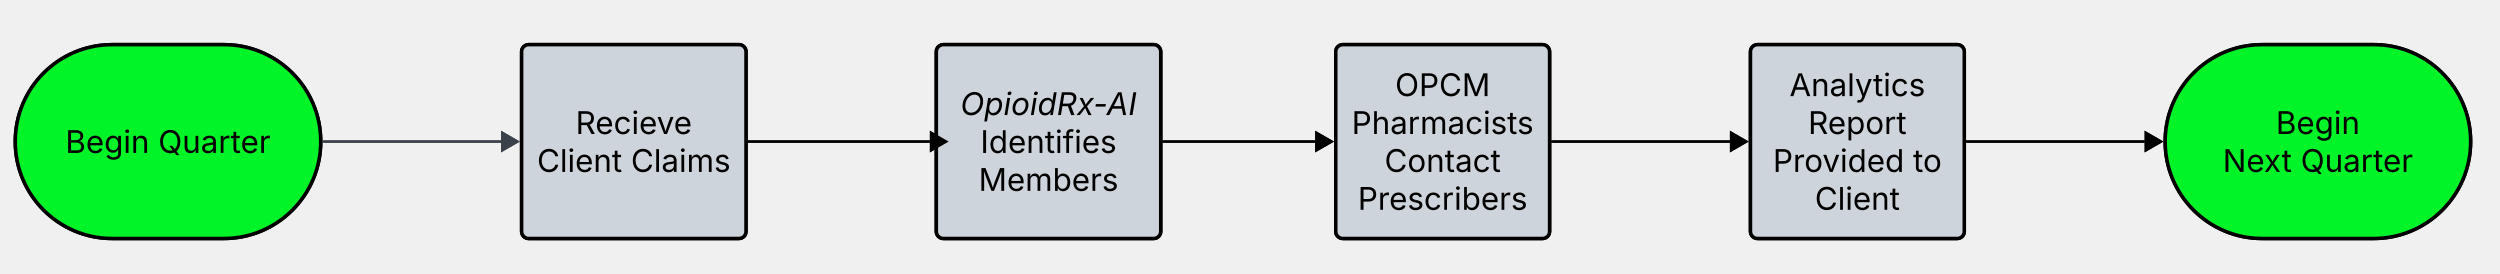
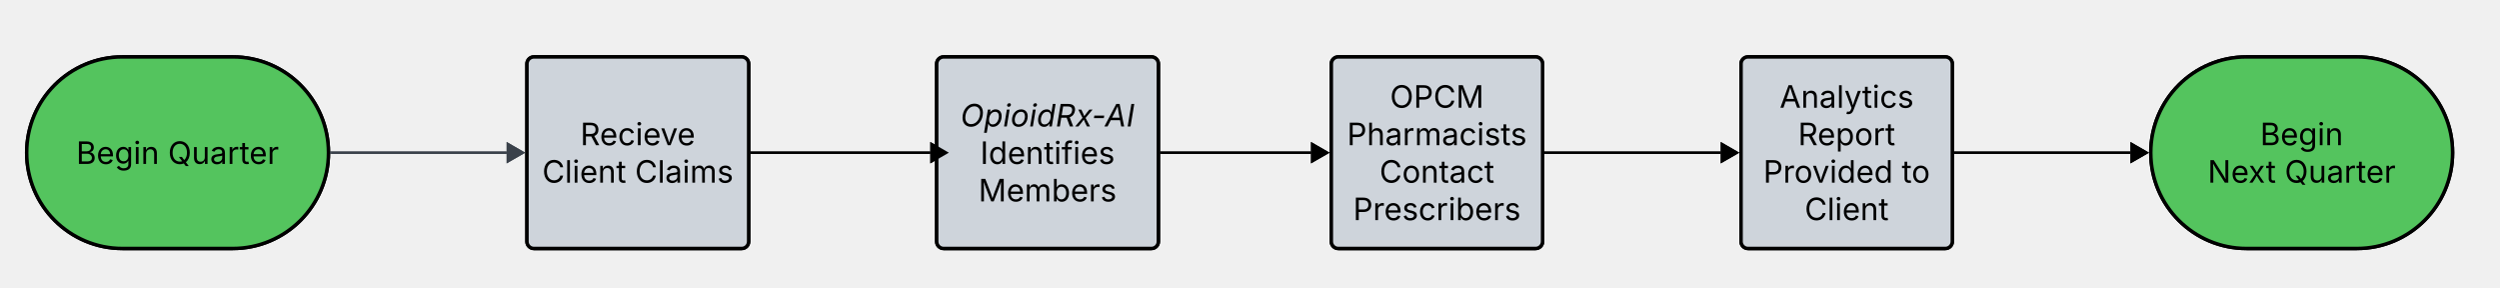
- <svg xmlns="http://www.w3.org/2000/svg" xmlns:ns1="lucid" xmlns:xlink="http://www.w3.org/1999/xlink" width="2128" height="233">
-   <g transform="translate(-1447 -1202)" ns1:page-tab-id="0_0">
+ <svg xmlns="http://www.w3.org/2000/svg" xmlns:ns1="lucid" xmlns:xlink="http://www.w3.org/1999/xlink" width="2153" height="248">
+   <g transform="translate(-1437 -1191)" ns1:page-tab-id="0_0">
    <path d="M1380 1168a8 8 0 0 1 8-8h2234a8 8 0 0 1 8 8v309a8 8 0 0 1-8 8H1388a8 8 0 0 1-8-8z" stroke="#000" stroke-width="2" fill-opacity="0" />
    <path d="M1380 1104.84a8 8 0 0 1 8-8h274.82a8 8 0 0 1 8 8V1140a8 8 0 0 1-8 8H1388a8 8 0 0 1-8-8z" />
    <use xlink:href="#a" transform="matrix(1,0,0,1,1392,1108.843) translate(0 22.16461)" />
    <use xlink:href="#b" transform="matrix(1,0,0,1,1392,1108.843) translate(96.72591 22.16461)" />
    <use xlink:href="#c" transform="matrix(1,0,0,1,1392,1108.843) translate(166.9963 22.16461)" />
    <path d="M2328.2 1266.1a8 8 0 0 1 9.6 0l70.4 52.8a4.5 4.5 0 0 1 0 7.2l-70.4 52.8a8 8 0 0 1-9.6 0l-70.4-52.8a4.5 4.5 0 0 1 0-7.2z" stroke="#1071e5" stroke-width="3" fill="#fff" />
    <use xlink:href="#d" transform="matrix(1,0,0,1,2258,1267.5) translate(32.85433 62.5179)" />
    <path d="M2244 1246a6 6 0 0 1 6-6h179a6 6 0 0 1 6 6v153a6 6 0 0 1-6 6h-179a6 6 0 0 1-6-6z" stroke="#000" stroke-width="3" fill="#ced4db" />
    <use xlink:href="#e" transform="matrix(1,0,0,1,2256,1252) translate(8.454427 47.9349)" />
    <use xlink:href="#f" transform="matrix(1,0,0,1,2256,1252) translate(25.53776 80.20052)" />
    <use xlink:href="#g" transform="matrix(1,0,0,1,2256,1252) translate(24.00781 112.4661)" />
    <path d="M2584 1246a6 6 0 0 1 6-6h170a6 6 0 0 1 6 6v153a6 6 0 0 1-6 6h-170a6 6 0 0 1-6-6z" stroke="#000" stroke-width="3" fill="#ced4db" />
    <use xlink:href="#h" transform="matrix(1,0,0,1,2589,1245) translate(45.50521 38.80208)" />
    <use xlink:href="#i" transform="matrix(1,0,0,1,2589,1245) translate(8.565104 71.06771)" />
    <use xlink:href="#j" transform="matrix(1,0,0,1,2589,1245) translate(36.49479 103.3333)" />
    <use xlink:href="#k" transform="matrix(1,0,0,1,2589,1245) translate(13.80599 135.599)" />
    <path d="M1891 1246a6 6 0 0 1 6-6h179a6 6 0 0 1 6 6v153a6 6 0 0 1-6 6h-179a6 6 0 0 1-6-6z" stroke="#000" stroke-width="3" fill="#ced4db" />
    <use xlink:href="#l" transform="matrix(1,0,0,1,1903,1252) translate(33.97526 64.06771)" />
    <use xlink:href="#m" transform="matrix(1,0,0,1,1903,1252) translate(1.136719 96.33333)" />
    <use xlink:href="#n" transform="matrix(1,0,0,1,1903,1252) translate(81.05859 96.33333)" />
-     <path d="M1637.5 1240c45.56 0 82.5 36.94 82.5 82.5s-36.94 82.5-82.5 82.5h-95c-45.56 0-82.5-36.94-82.5-82.5s36.94-82.5 82.5-82.5z" stroke="#000" stroke-width="3" fill="#01f427" />
+     <path d="M1637.5 1240c45.56 0 82.5 36.94 82.5 82.5s-36.94 82.5-82.5 82.5h-95c-45.56 0-82.5-36.94-82.5-82.5s36.94-82.5 82.5-82.5z" stroke="#000" stroke-width="3" fill="#54c45e" />
    <use xlink:href="#o" transform="matrix(1,0,0,1,1465,1245) translate(37.64974 87.20052)" />
    <use xlink:href="#p" transform="matrix(1,0,0,1,1465,1245) translate(116.7122 87.20052)" />
    <path d="M1722.5 1322.5h151" stroke="#3a414a" stroke-width="2" fill="none" />
    <path d="M1722.53 1323.47h-1.06l.03-.97-.03-.97h1.06z" stroke="#3a414a" stroke-width=".05" fill="#3a414a" />
    <path d="M1887.5 1322.5l-13 7.5v-15z" stroke="#3a414a" stroke-width="2" fill="#3a414a" />
    <path d="M2084.5 1322.5h154" stroke="#000" stroke-width="2" fill="none" />
    <path d="M2084.53 1323.47h-1.03v-1.94h1.03z" stroke="#000" stroke-width=".05" />
    <path d="M2252.5 1322.5l-13 7.5v-15z" stroke="#000" stroke-width="2" />
    <path d="M2768.5 1322.5h151" stroke="#000" stroke-width="2" fill="none" />
    <path d="M2768.53 1323.47h-1.03v-1.94h1.03z" stroke="#000" stroke-width=".05" />
    <path d="M2933.5 1322.5l-13 7.5v-15z" stroke="#000" stroke-width="2" />
    <path d="M3121.5 1322.5h151" stroke="#000" stroke-width="2" fill="none" />
    <path d="M3121.53 1323.47h-1.03v-1.94h1.03z" stroke="#000" stroke-width=".05" />
    <path d="M3286.5 1322.5l-13 7.5v-15z" stroke="#000" stroke-width="2" />
    <path d="M2437.5 1322.5h129" stroke="#000" stroke-width="2" fill="none" />
    <path d="M2437.53 1323.47h-1.03v-1.94h1.03z" stroke="#000" stroke-width=".05" />
    <path d="M2580.5 1322.5l-13 7.5v-15z" stroke="#000" stroke-width="2" />
    <path d="M2937 1246a6 6 0 0 1 6-6h170a6 6 0 0 1 6 6v153a6 6 0 0 1-6 6h-170a6 6 0 0 1-6-6z" stroke="#000" stroke-width="3" fill="#ced4db" />
    <use xlink:href="#q" transform="matrix(1,0,0,1,2942,1245) translate(28.20703 38.80208)" />
    <use xlink:href="#r" transform="matrix(1,0,0,1,2942,1245) translate(44.09245 71.06771)" />
    <use xlink:href="#s" transform="matrix(1,0,0,1,2942,1245) translate(14.15104 103.3333)" />
    <use xlink:href="#t" transform="matrix(1,0,0,1,2942,1245) translate(133.3958 103.3333)" />
    <use xlink:href="#u" transform="matrix(1,0,0,1,2942,1245) translate(49.78906 135.599)" />
-     <path d="M3467.5 1240c45.56 0 82.5 36.94 82.5 82.5s-36.94 82.5-82.5 82.5h-95c-45.56 0-82.5-36.94-82.5-82.5s36.94-82.5 82.5-82.5z" stroke="#000" stroke-width="3" fill="#01f427" />
+     <path d="M3467.5 1240c45.56 0 82.5 36.94 82.5 82.5s-36.94 82.5-82.5 82.5h-95c-45.56 0-82.5-36.94-82.5-82.5s36.94-82.5 82.5-82.5z" stroke="#000" stroke-width="3" fill="#54c45e" />
    <use xlink:href="#v" transform="matrix(1,0,0,1,3295,1245) translate(89.21875 71.06771)" />
    <use xlink:href="#w" transform="matrix(1,0,0,1,3295,1245) translate(44.01042 103.3333)" />
    <use xlink:href="#p" transform="matrix(1,0,0,1,3295,1245) translate(110.3516 103.3333)" />
    <path d="M1380 1168a8 8 0 0 1 8-8h2234a8 8 0 0 1 8 8v309a8 8 0 0 1-8 8H1388a8 8 0 0 1-8-8z" stroke="#000" stroke-width="2" fill-opacity="0" />
    <path d="M1380 1104.84a8 8 0 0 1 8-8h274.82a8 8 0 0 1 8 8V1140a8 8 0 0 1-8 8H1388a8 8 0 0 1-8-8z" />
    <use xlink:href="#a" transform="matrix(1,0,0,1,1392,1108.843) translate(0 22.16461)" />
    <use xlink:href="#b" transform="matrix(1,0,0,1,1392,1108.843) translate(96.72591 22.16461)" />
    <use xlink:href="#c" transform="matrix(1,0,0,1,1392,1108.843) translate(166.9963 22.16461)" />
    <path d="M2328.2 1266.1a8 8 0 0 1 9.6 0l70.4 52.8a4.5 4.5 0 0 1 0 7.2l-70.4 52.8a8 8 0 0 1-9.6 0l-70.4-52.8a4.5 4.5 0 0 1 0-7.2z" stroke="#1071e5" stroke-width="3" fill="#fff" />
    <use xlink:href="#d" transform="matrix(1,0,0,1,2258,1267.5) translate(32.85433 62.5179)" />
    <path d="M2244 1246a6 6 0 0 1 6-6h179a6 6 0 0 1 6 6v153a6 6 0 0 1-6 6h-179a6 6 0 0 1-6-6z" stroke="#000" stroke-width="3" fill="#ced4db" />
    <use xlink:href="#e" transform="matrix(1,0,0,1,2256,1252) translate(8.454427 47.9349)" />
    <use xlink:href="#f" transform="matrix(1,0,0,1,2256,1252) translate(25.53776 80.20052)" />
    <use xlink:href="#g" transform="matrix(1,0,0,1,2256,1252) translate(24.00781 112.4661)" />
    <path d="M2584 1246a6 6 0 0 1 6-6h170a6 6 0 0 1 6 6v153a6 6 0 0 1-6 6h-170a6 6 0 0 1-6-6z" stroke="#000" stroke-width="3" fill="#ced4db" />
    <use xlink:href="#h" transform="matrix(1,0,0,1,2589,1245) translate(45.50521 38.80208)" />
    <use xlink:href="#i" transform="matrix(1,0,0,1,2589,1245) translate(8.565104 71.06771)" />
    <use xlink:href="#j" transform="matrix(1,0,0,1,2589,1245) translate(36.49479 103.3333)" />
    <use xlink:href="#k" transform="matrix(1,0,0,1,2589,1245) translate(13.80599 135.599)" />
    <path d="M1891 1246a6 6 0 0 1 6-6h179a6 6 0 0 1 6 6v153a6 6 0 0 1-6 6h-179a6 6 0 0 1-6-6z" stroke="#000" stroke-width="3" fill="#ced4db" />
    <g>
      <use xlink:href="#l" transform="matrix(1,0,0,1,1903,1252) translate(33.97526 64.06771)" />
      <use xlink:href="#m" transform="matrix(1,0,0,1,1903,1252) translate(1.136719 96.33333)" />
      <use xlink:href="#n" transform="matrix(1,0,0,1,1903,1252) translate(81.05859 96.33333)" />
    </g>
-     <path d="M1637.5 1240c45.56 0 82.5 36.94 82.5 82.5s-36.94 82.5-82.5 82.5h-95c-45.56 0-82.5-36.94-82.5-82.5s36.94-82.5 82.5-82.5z" stroke="#000" stroke-width="3" fill="#01f427" />
+     <path d="M1637.5 1240c45.56 0 82.5 36.94 82.5 82.5s-36.94 82.5-82.5 82.5h-95c-45.56 0-82.5-36.94-82.5-82.5s36.94-82.5 82.5-82.5z" stroke="#000" stroke-width="3" fill="#54c45e" />
    <g>
      <use xlink:href="#o" transform="matrix(1,0,0,1,1465,1245) translate(37.64974 87.20052)" />
      <use xlink:href="#p" transform="matrix(1,0,0,1,1465,1245) translate(116.7122 87.20052)" />
    </g>
    <path d="M1722.5 1322.5h151" stroke="#3a414a" stroke-width="2" fill="none" />
    <path d="M1722.53 1323.47h-1.06l.03-.97-.03-.97h1.06z" stroke="#3a414a" stroke-width=".05" fill="#3a414a" />
    <path d="M1887.5 1322.5l-13 7.5v-15z" stroke="#3a414a" stroke-width="2" fill="#3a414a" />
    <path d="M2084.5 1322.5h154" stroke="#000" stroke-width="2" fill="none" />
    <path d="M2084.53 1323.47h-1.03v-1.94h1.03z" stroke="#000" stroke-width=".05" />
    <path d="M2252.5 1322.5l-13 7.5v-15z" stroke="#000" stroke-width="2" />
    <path d="M2768.5 1322.5h151" stroke="#000" stroke-width="2" fill="none" />
    <path d="M2768.53 1323.47h-1.03v-1.94h1.03z" stroke="#000" stroke-width=".05" />
    <path d="M2933.5 1322.5l-13 7.5v-15z" stroke="#000" stroke-width="2" />
    <path d="M3121.5 1322.5h151" stroke="#000" stroke-width="2" fill="none" />
    <path d="M3121.53 1323.47h-1.03v-1.94h1.03z" stroke="#000" stroke-width=".05" />
    <path d="M3286.5 1322.5l-13 7.5v-15z" stroke="#000" stroke-width="2" />
    <path d="M2437.5 1322.5h129" stroke="#000" stroke-width="2" fill="none" />
    <path d="M2437.53 1323.47h-1.03v-1.94h1.03z" stroke="#000" stroke-width=".05" />
    <path d="M2580.5 1322.5l-13 7.5v-15z" stroke="#000" stroke-width="2" />
    <path d="M2937 1246a6 6 0 0 1 6-6h170a6 6 0 0 1 6 6v153a6 6 0 0 1-6 6h-170a6 6 0 0 1-6-6z" stroke="#000" stroke-width="3" fill="#ced4db" />
    <g>
      <use xlink:href="#q" transform="matrix(1,0,0,1,2942,1245) translate(28.20703 38.80208)" />
      <use xlink:href="#r" transform="matrix(1,0,0,1,2942,1245) translate(44.09245 71.06771)" />
      <use xlink:href="#s" transform="matrix(1,0,0,1,2942,1245) translate(14.15104 103.3333)" />
      <use xlink:href="#t" transform="matrix(1,0,0,1,2942,1245) translate(133.3958 103.3333)" />
      <use xlink:href="#u" transform="matrix(1,0,0,1,2942,1245) translate(49.78906 135.599)" />
    </g>
-     <path d="M3467.5 1240c45.56 0 82.5 36.94 82.5 82.5s-36.94 82.5-82.5 82.5h-95c-45.56 0-82.5-36.94-82.5-82.5s36.94-82.5 82.5-82.5z" stroke="#000" stroke-width="3" fill="#01f427" />
+     <path d="M3467.5 1240c45.56 0 82.5 36.94 82.5 82.5s-36.94 82.5-82.5 82.5h-95c-45.56 0-82.5-36.94-82.5-82.5s36.94-82.5 82.5-82.5z" stroke="#000" stroke-width="3" fill="#54c45e" />
    <g>
      <use xlink:href="#v" transform="matrix(1,0,0,1,3295,1245) translate(89.21875 71.06771)" />
      <use xlink:href="#w" transform="matrix(1,0,0,1,3295,1245) translate(44.01042 103.3333)" />
      <use xlink:href="#p" transform="matrix(1,0,0,1,3295,1245) translate(110.3516 103.3333)" />
    </g>
    <defs>
      <path fill="#fff" d="M52 0l541-1490h220L1361 0h-200l-149-416H398L254 0H52zm404-582h497c-103-290-145-390-251-756-108 377-145 460-246 756" id="x" />
      <path fill="#fff" d="M538 24C308 24 148-78 108-271l171-41c32 123 123 178 257 178 156 0 256-77 256-169 0-77-54-128-164-154l-186-44c-203-48-300-148-300-305 0-192 176-326 414-326 230 0 351 112 402 269l-163 42c-31-80-94-158-238-158-133 0-233 69-233 162 0 83 57 129 188 160l169 40c203 48 298 149 298 302 0 196-179 339-441 339" id="y" />
      <path fill="#fff" d="M158 0v-1118h180V0H158zm91-1301c-68 0-125-53-125-119s57-119 125-119c69 0 126 53 126 119s-57 119-126 119" id="z" />
      <path fill="#fff" d="M598-1118v154H368v674c0 100 37 144 132 144 23 0 62-6 92-12L629-6c-37 13-88 20-134 20-193 0-307-107-307-290v-688H20v-154h168v-266h180v266h230" id="A" />
      <path fill="#fff" d="M628 24c-324 0-524-230-524-574 0-343 198-582 503-582 237 0 487 146 487 559v75H286c9 234 145 362 343 362 132 0 231-58 273-172l174 48C1024-91 857 24 628 24zM287-650h624c-17-190-120-322-304-322-192 0-309 151-320 322" id="B" />
      <path fill="#fff" d="M577 24c-279 0-473-224-473-580 0-354 195-576 474-576 218 0 287 134 324 193h14v-551h180V0H922v-173h-20C865-111 790 24 577 24zm27-161c203 0 314-172 314-421 0-247-108-413-314-413-212 0-317 181-317 413 0 235 108 421 317 421" id="C" />
      <g id="a">
        <use transform="matrix(0.0109592,0,0,0.0109592,0,0)" xlink:href="#x" />
        <use transform="matrix(0.0109592,0,0,0.0109592,15.48535,0)" xlink:href="#y" />
        <use transform="matrix(0.0109592,0,0,0.0109592,27.33225,0)" xlink:href="#y" />
        <use transform="matrix(0.0109592,0,0,0.0109592,39.17914,0)" xlink:href="#z" />
        <use transform="matrix(0.0109592,0,0,0.0109592,44.61491,0)" xlink:href="#y" />
        <use transform="matrix(0.0109592,0,0,0.0109592,56.46181,0)" xlink:href="#A" />
        <use transform="matrix(0.0109592,0,0,0.0109592,63.58529,0)" xlink:href="#B" />
        <use transform="matrix(0.0109592,0,0,0.0109592,76.67057,0)" xlink:href="#C" />
      </g>
      <path fill="#fff" d="M338-1490V0H158v-1490h180" id="D" />
      <path fill="#fff" d="M471 26C259 26 90-98 90-318c0-256 228-303 435-329 202-27 287-16 287-108 0-139-79-219-234-219-161 0-248 86-283 164l-173-57c86-203 278-265 451-265 150 0 419 46 419 395V0H815v-152h-12C765-73 660 26 471 26zm31-159c199 0 310-134 310-271v-155c-30 35-226 55-295 64-131 17-246 59-246 186 0 116 97 176 231 176" id="E" />
      <path fill="#fff" d="M140 405l46-156c120 36 205 19 263-150l32-93L54-1118h197c107 313 237 620 324 950 87-331 219-637 326-950h196L606 167c-68 178-176 259-334 259-64 0-113-12-132-21" id="F" />
      <path fill="#fff" d="M613 24c-304 0-509-231-509-576 0-350 205-580 509-580 305 0 511 230 511 580 0 345-206 576-511 576zm0-161c226 0 329-195 329-415 0-222-103-419-329-419-223 0-326 196-326 419 0 220 103 415 326 415" id="G" />
      <path fill="#fff" d="M537 14c-226 0-379-139-379-422v-710h180v695c0 172 97 275 253 275 160 0 281-109 281-300v-670h181V0H879v-209C806-46 684 14 537 14" id="H" />
      <g id="b">
        <use transform="matrix(0.0109592,0,0,0.0109592,0,0)" xlink:href="#D" />
        <use transform="matrix(0.0109592,0,0,0.0109592,5.435764,0)" xlink:href="#E" />
        <use transform="matrix(0.0109592,0,0,0.0109592,17.71007,0)" xlink:href="#F" />
        <use transform="matrix(0.0109592,0,0,0.0109592,29.88574,0)" xlink:href="#G" />
        <use transform="matrix(0.0109592,0,0,0.0109592,43.34364,0)" xlink:href="#H" />
        <use transform="matrix(0.0109592,0,0,0.0109592,56.61523,0)" xlink:href="#A" />
      </g>
      <path fill="#fff" d="M613 24c-304 0-509-231-509-576 0-350 205-580 509-580 216 0 392 114 453 309l-173 49c-33-115-133-197-280-197-223 0-326 196-326 419 0 220 103 415 326 415 150 0 252-85 285-206l172 49C1010-95 832 24 613 24" id="I" />
      <path fill="#fff" d="M338-670V0H158v-1118h173l1 207c72-158 192-221 342-221 226 0 378 139 378 422V0H872v-695c0-172-96-275-252-275-161 0-282 109-282 300" id="J" />
      <path fill="#fff" d="M158 0v-1118h174v172h12c41-113 157-188 290-188 26 0 70 2 91 3v181c-11-2-60-10-108-10-161 0-279 109-279 260V0H158" id="K" />
      <g id="c">
        <use transform="matrix(0.0109592,0,0,0.0109592,0,0)" xlink:href="#I" />
        <use transform="matrix(0.0109592,0,0,0.0109592,12.82227,0)" xlink:href="#G" />
        <use transform="matrix(0.0109592,0,0,0.0109592,26.28016,0)" xlink:href="#J" />
        <use transform="matrix(0.0109592,0,0,0.0109592,39.5408,0)" xlink:href="#A" />
        <use transform="matrix(0.0109592,0,0,0.0109592,46.99306,0)" xlink:href="#E" />
        <use transform="matrix(0.0109592,0,0,0.0109592,59.59614,0)" xlink:href="#z" />
        <use transform="matrix(0.0109592,0,0,0.0109592,65.0319,0)" xlink:href="#J" />
        <use transform="matrix(0.0109592,0,0,0.0109592,78.29253,0)" xlink:href="#B" />
        <use transform="matrix(0.0109592,0,0,0.0109592,91.37782,0)" xlink:href="#K" />
      </g>
      <path d="M645 0H180v-1490h484c435 0 692 280 692 742 0 466-257 748-711 748zM370-168h263c363 0 539-218 539-580 0-358-176-574-521-574H370v1154" id="L" />
      <path d="M628 24c-324 0-524-230-524-574 0-343 198-582 503-582 237 0 487 146 487 559v75H286c9 234 145 362 343 362 132 0 231-58 273-172l174 48C1024-91 857 24 628 24zM287-650h624c-17-190-120-322-304-322-192 0-309 151-320 322" id="M" />
      <path d="M613 24c-304 0-509-231-509-576 0-350 205-580 509-580 216 0 392 114 453 309l-173 49c-33-115-133-197-280-197-223 0-326 196-326 419 0 220 103 415 326 415 150 0 252-85 285-206l172 49C1010-95 832 24 613 24" id="N" />
      <path d="M158 0v-1118h180V0H158zm91-1301c-68 0-125-53-125-119s57-119 125-119c69 0 126 53 126 119s-57 119-126 119" id="O" />
      <path d="M538 24C308 24 148-78 108-271l171-41c32 123 123 178 257 178 156 0 256-77 256-169 0-77-54-128-164-154l-186-44c-203-48-300-148-300-305 0-192 176-326 414-326 230 0 351 112 402 269l-163 42c-31-80-94-158-238-158-133 0-233 69-233 162 0 83 57 129 188 160l169 40c203 48 298 149 298 302 0 196-179 339-441 339" id="P" />
      <path d="M613 24c-304 0-509-231-509-576 0-350 205-580 509-580 305 0 511 230 511 580 0 345-206 576-511 576zm0-161c226 0 329-195 329-415 0-222-103-419-329-419-223 0-326 196-326 419 0 220 103 415 326 415" id="Q" />
      <path d="M338-670V0H158v-1118h173l1 207c72-158 192-221 342-221 226 0 378 139 378 422V0H872v-695c0-172-96-275-252-275-161 0-282 109-282 300" id="R" />
      <g id="d">
        <use transform="matrix(0.01009115,0,0,0.01009115,0,0)" xlink:href="#L" />
        <use transform="matrix(0.01009115,0,0,0.01009115,14.91471,0)" xlink:href="#M" />
        <use transform="matrix(0.01009115,0,0,0.01009115,26.96354,0)" xlink:href="#N" />
        <use transform="matrix(0.01009115,0,0,0.01009115,38.77018,0)" xlink:href="#O" />
        <use transform="matrix(0.01009115,0,0,0.01009115,43.77539,0)" xlink:href="#P" />
        <use transform="matrix(0.01009115,0,0,0.01009115,54.68392,0)" xlink:href="#O" />
        <use transform="matrix(0.01009115,0,0,0.01009115,59.68913,0)" xlink:href="#Q" />
        <use transform="matrix(0.01009115,0,0,0.01009115,72.08105,0)" xlink:href="#R" />
      </g>
      <path d="M699 20c-338 0-560-226-560-600 0-472 307-930 791-930 337 0 558 226 558 599 0 474-306 931-789 931zm7-176c374 0 598-379 598-750 0-280-157-428-381-428-373 0-600 379-600 749 0 280 158 429 383 429" id="S" />
      <path d="M-4 418l255-1536h174l-30 179h9c47-68 143-193 355-193 246 0 401 170 401 447 0 348-211 709-568 709-219 0-274-140-300-202h-17l-99 596H-4zm572-555c267 0 411-296 411-543 0-170-78-291-250-291-269 0-405 284-405 542 0 177 81 292 244 292" id="T" />
      <path d="M66 0l185-1118h180L246 0H66zm307-1301c-71 0-117-55-106-119s74-119 145-119c65 0 117 50 106 118s-78 120-145 120" id="U" />
      <path d="M528 24C258 24 94-156 94-433c0-355 229-699 603-699 270 0 436 178 436 458 0 359-234 698-605 698zm4-161c275 0 420-287 420-533 0-170-77-301-260-301-271 0-418 288-418 536 0 168 77 298 258 298" id="V" />
      <path d="M492 24C248 24 94-147 94-425c0-352 212-707 569-707 222 0 274 136 303 198h12l92-556h181L1004 0H829l30-173h-19C792-103 700 24 492 24zm32-161c268 0 407-295 407-549 0-175-80-285-247-285-266 0-408 283-408 536 0 174 79 298 248 298" id="W" />
      <path d="M87 0l247-1490h510c351 0 476 196 432 460-33 197-146 351-346 417L1163 0H943L728-579c-116 2-237 0-355 1L277 0H87zm314-747h311c238 0 346-110 375-283 31-185-52-293-281-293H496" id="X" />
      <path d="M-28 0l489-573-281-545h202c65 135 144 295 195 434 91-140 226-300 336-434h214L662-564 960 0H756c-70-143-156-309-211-458C447-309 301-142 185 0H-28" id="Y" />
      <path d="M826-719l-28 166H144l28-166h654" id="Z" />
      <path d="M-41 0l788-1490h220L1268 0h-192l-80-416H383L169 0H-41zm509-582h497c-56-293-77-375-126-756-162 359-224 468-371 756" id="aa" />
      <path d="M524-1490L277 0H87l247-1490h190" id="ab" />
      <g id="e">
        <use transform="matrix(0.01302083,0,0,0.01302083,0,0)" xlink:href="#S" />
        <use transform="matrix(0.01302083,0,0,0.01302083,20.39062,0)" xlink:href="#T" />
        <use transform="matrix(0.01302083,0,0,0.01302083,36.73177,0)" xlink:href="#U" />
        <use transform="matrix(0.01302083,0,0,0.01302083,43.20312,0)" xlink:href="#V" />
        <use transform="matrix(0.01302083,0,0,0.01302083,59.20573,0)" xlink:href="#U" />
        <use transform="matrix(0.01302083,0,0,0.01302083,65.67708,0)" xlink:href="#W" />
        <use transform="matrix(0.01302083,0,0,0.01302083,82.01823,0)" xlink:href="#X" />
        <use transform="matrix(0.01302083,0,0,0.01302083,99.17969,0)" xlink:href="#Y" />
        <use transform="matrix(0.01302083,0,0,0.01302083,113.138,0)" xlink:href="#Z" />
        <use transform="matrix(0.01302083,0,0,0.01302083,124.5313,0)" xlink:href="#aa" />
        <use transform="matrix(0.01302083,0,0,0.01302083,142.9297,0)" xlink:href="#ab" />
      </g>
      <path d="M370-1490V0H180v-1490h190" id="ac" />
      <path d="M577 24c-279 0-473-224-473-580 0-354 195-576 474-576 218 0 287 134 324 193h14v-551h180V0H922v-173h-20C865-111 790 24 577 24zm27-161c203 0 314-172 314-421 0-247-108-413-314-413-212 0-317 181-317 413 0 235 108 421 317 421" id="ad" />
      <path d="M598-1118v154H368v674c0 100 37 144 132 144 23 0 62-6 92-12L629-6c-37 13-88 20-134 20-193 0-307-107-307-290v-688H20v-154h168v-266h180v266h230" id="ae" />
      <path d="M678-1118v154H420V0H240v-964H20v-154h220v-149c0-194 155-293 318-293 85 0 141 18 168 30l-50 154c-19-6-47-17-97-17-111 0-159 58-159 166v109h258" id="af" />
      <g id="f">
        <use transform="matrix(0.01302083,0,0,0.01302083,0,0)" xlink:href="#ac" />
        <use transform="matrix(0.01302083,0,0,0.01302083,7.161458,0)" xlink:href="#ad" />
        <use transform="matrix(0.01302083,0,0,0.01302083,23.48958,0)" xlink:href="#M" />
        <use transform="matrix(0.01302083,0,0,0.01302083,39.03646,0)" xlink:href="#R" />
        <use transform="matrix(0.01302083,0,0,0.01302083,54.79167,0)" xlink:href="#ae" />
        <use transform="matrix(0.01302083,0,0,0.01302083,63.51562,0)" xlink:href="#O" />
        <use transform="matrix(0.01302083,0,0,0.01302083,69.97396,0)" xlink:href="#af" />
        <use transform="matrix(0.01302083,0,0,0.01302083,79.84375,0)" xlink:href="#O" />
        <use transform="matrix(0.01302083,0,0,0.01302083,86.30208,0)" xlink:href="#M" />
        <use transform="matrix(0.01302083,0,0,0.01302083,101.849,0)" xlink:href="#P" />
      </g>
      <path d="M180 0v-1490h270l367 940c28 72 75 218 110 339 35-117 81-264 110-339l362-940h271V0h-187c2-448-5-837 7-1287-157 497-311 829-483 1287H842C666-458 514-784 354-1284c12 438 5 843 7 1284H180" id="ag" />
      <path d="M158 0v-1118h175l1 205c55-151 181-225 313-225 147 0 245 90 285 228 53-141 190-228 352-228 194 0 352 125 352 384V0h-181v-749c0-161-105-225-225-225-151 0-243 103-243 244V0H807v-767c0-124-93-207-219-207-131 0-250 92-250 270V0H158" id="ah" />
      <path d="M677 24c-213 0-288-135-325-197h-20V0H158v-1490h180v551h14c37-59 106-193 324-193 279 0 474 222 474 576 0 356-194 580-473 580zm-27-161c209 0 317-186 317-421 0-232-105-413-317-413-206 0-314 166-314 413 0 249 111 421 314 421" id="ai" />
      <path d="M158 0v-1118h174v172h12c41-113 157-188 290-188 26 0 70 2 91 3v181c-11-2-60-10-108-10-161 0-279 109-279 260V0H158" id="aj" />
      <g id="g">
        <use transform="matrix(0.01302083,0,0,0.01302083,0,0)" xlink:href="#ag" />
        <use transform="matrix(0.01302083,0,0,0.01302083,24.08854,0)" xlink:href="#M" />
        <use transform="matrix(0.01302083,0,0,0.01302083,39.63542,0)" xlink:href="#ah" />
        <use transform="matrix(0.01302083,0,0,0.01302083,62.99479,0)" xlink:href="#ai" />
        <use transform="matrix(0.01302083,0,0,0.01302083,79.32292,0)" xlink:href="#M" />
        <use transform="matrix(0.01302083,0,0,0.01302083,94.86979,0)" xlink:href="#aj" />
        <use transform="matrix(0.01302083,0,0,0.01302083,104.9089,0)" xlink:href="#P" />
      </g>
      <path d="M784 20c-382 0-662-292-662-764 0-473 280-766 662-766s660 293 660 766c0 472-278 764-660 764zm0-176c266 0 475-207 475-588 0-383-209-590-475-590-268 0-477 208-477 590 0 380 209 588 477 588" id="ak" />
      <path d="M180 0v-1490h510c348 0 508 209 508 474 0 266-160 477-507 477H370V0H180zm190-706h312c236 0 327-133 327-310 0-176-91-307-329-307H370v617" id="al" />
      <path d="M783 20c-382 0-661-292-661-764 0-473 279-766 661-766 302 0 548 182 601 489h-190c-42-204-217-313-411-313-268 0-476 208-476 590 0 381 209 588 476 588 195 0 369-110 411-313h190c-52 303-296 489-601 489" id="am" />
      <g id="h">
        <use transform="matrix(0.01302083,0,0,0.01302083,0,0)" xlink:href="#ak" />
        <use transform="matrix(0.01302083,0,0,0.01302083,20.39062,0)" xlink:href="#al" />
        <use transform="matrix(0.01302083,0,0,0.01302083,37.42188,0)" xlink:href="#am" />
        <use transform="matrix(0.01302083,0,0,0.01302083,56.90104,0)" xlink:href="#ag" />
      </g>
      <path d="M338-670V0H158v-1490h180v566c73-149 190-208 336-208 226 0 379 139 379 422V0H872v-695c0-172-96-275-252-275-161 0-282 109-282 300" id="an" />
      <path d="M471 26C259 26 90-98 90-318c0-256 228-303 435-329 202-27 287-16 287-108 0-139-79-219-234-219-161 0-248 86-283 164l-173-57c86-203 278-265 451-265 150 0 419 46 419 395V0H815v-152h-12C765-73 660 26 471 26zm31-159c199 0 310-134 310-271v-155c-30 35-226 55-295 64-131 17-246 59-246 186 0 116 97 176 231 176" id="ao" />
      <g id="i">
        <use transform="matrix(0.01302083,0,0,0.01302083,0,0)" xlink:href="#al" />
        <use transform="matrix(0.01302083,0,0,0.01302083,17.03125,0)" xlink:href="#an" />
        <use transform="matrix(0.01302083,0,0,0.01302083,32.79948,0)" xlink:href="#ao" />
        <use transform="matrix(0.01302083,0,0,0.01302083,47.77344,0)" xlink:href="#aj" />
        <use transform="matrix(0.01302083,0,0,0.01302083,58.22917,0)" xlink:href="#ah" />
        <use transform="matrix(0.01302083,0,0,0.01302083,81.58854,0)" xlink:href="#ao" />
        <use transform="matrix(0.01302083,0,0,0.01302083,96.5625,0)" xlink:href="#N" />
        <use transform="matrix(0.01302083,0,0,0.01302083,111.7969,0)" xlink:href="#O" />
        <use transform="matrix(0.01302083,0,0,0.01302083,118.2552,0)" xlink:href="#P" />
        <use transform="matrix(0.01302083,0,0,0.01302083,132.3307,0)" xlink:href="#ae" />
        <use transform="matrix(0.01302083,0,0,0.01302083,140.7943,0)" xlink:href="#P" />
      </g>
      <g id="j">
        <use transform="matrix(0.01302083,0,0,0.01302083,0,0)" xlink:href="#am" />
        <use transform="matrix(0.01302083,0,0,0.01302083,19.47917,0)" xlink:href="#Q" />
        <use transform="matrix(0.01302083,0,0,0.01302083,35.46875,0)" xlink:href="#R" />
        <use transform="matrix(0.01302083,0,0,0.01302083,51.22396,0)" xlink:href="#ae" />
        <use transform="matrix(0.01302083,0,0,0.01302083,60.07812,0)" xlink:href="#ao" />
        <use transform="matrix(0.01302083,0,0,0.01302083,75.05208,0)" xlink:href="#N" />
        <use transform="matrix(0.01302083,0,0,0.01302083,90.28646,0)" xlink:href="#ae" />
      </g>
      <g id="k">
        <use transform="matrix(0.01302083,0,0,0.01302083,0,0)" xlink:href="#al" />
        <use transform="matrix(0.01302083,0,0,0.01302083,17.03125,0)" xlink:href="#aj" />
        <use transform="matrix(0.01302083,0,0,0.01302083,26.6276,0)" xlink:href="#M" />
        <use transform="matrix(0.01302083,0,0,0.01302083,42.17448,0)" xlink:href="#P" />
        <use transform="matrix(0.01302083,0,0,0.01302083,56.25,0)" xlink:href="#N" />
        <use transform="matrix(0.01302083,0,0,0.01302083,71.48438,0)" xlink:href="#aj" />
        <use transform="matrix(0.01302083,0,0,0.01302083,81.9401,0)" xlink:href="#O" />
        <use transform="matrix(0.01302083,0,0,0.01302083,88.39844,0)" xlink:href="#ai" />
        <use transform="matrix(0.01302083,0,0,0.01302083,104.7266,0)" xlink:href="#M" />
        <use transform="matrix(0.01302083,0,0,0.01302083,120.2734,0)" xlink:href="#aj" />
        <use transform="matrix(0.01302083,0,0,0.01302083,130.3125,0)" xlink:href="#P" />
      </g>
      <path d="M180 0v-1490h510c348 0 508 194 508 460 0 198-88 351-276 417L1256 0h-220L726-579c-117 2-238 0-356 1V0H180zm190-747h312c235 0 327-108 327-283 0-177-92-293-329-293H370v576" id="ap" />
      <path d="M481 0L54-1118h197c107 314 236 620 325 951 87-331 217-637 324-951h197L670 0H481" id="aq" />
      <g id="l">
        <use transform="matrix(0.01302083,0,0,0.01302083,0,0)" xlink:href="#ap" />
        <use transform="matrix(0.01302083,0,0,0.01302083,16.77083,0)" xlink:href="#M" />
        <use transform="matrix(0.01302083,0,0,0.01302083,32.31771,0)" xlink:href="#N" />
        <use transform="matrix(0.01302083,0,0,0.01302083,47.55208,0)" xlink:href="#O" />
        <use transform="matrix(0.01302083,0,0,0.01302083,54.01042,0)" xlink:href="#M" />
        <use transform="matrix(0.01302083,0,0,0.01302083,69.03646,0)" xlink:href="#aq" />
        <use transform="matrix(0.01302083,0,0,0.01302083,83.5026,0)" xlink:href="#M" />
      </g>
      <path d="M338-1490V0H158v-1490h180" id="ar" />
      <g id="m">
        <use transform="matrix(0.01302083,0,0,0.01302083,0,0)" xlink:href="#am" />
        <use transform="matrix(0.01302083,0,0,0.01302083,19.47917,0)" xlink:href="#ar" />
        <use transform="matrix(0.01302083,0,0,0.01302083,25.9375,0)" xlink:href="#O" />
        <use transform="matrix(0.01302083,0,0,0.01302083,32.39583,0)" xlink:href="#M" />
        <use transform="matrix(0.01302083,0,0,0.01302083,47.94271,0)" xlink:href="#R" />
        <use transform="matrix(0.01302083,0,0,0.01302083,63.69792,0)" xlink:href="#ae" />
      </g>
      <g id="n">
        <use transform="matrix(0.01302083,0,0,0.01302083,0,0)" xlink:href="#am" />
        <use transform="matrix(0.01302083,0,0,0.01302083,19.47917,0)" xlink:href="#ar" />
        <use transform="matrix(0.01302083,0,0,0.01302083,25.9375,0)" xlink:href="#ao" />
        <use transform="matrix(0.01302083,0,0,0.01302083,40.91146,0)" xlink:href="#O" />
        <use transform="matrix(0.01302083,0,0,0.01302083,47.36979,0)" xlink:href="#ah" />
        <use transform="matrix(0.01302083,0,0,0.01302083,70.72917,0)" xlink:href="#P" />
      </g>
      <path d="M180 0v-1490h528c311 0 458 177 458 395 0 191-114 278-244 313v14c139 9 302 137 302 371 0 225-148 397-499 397H180zm190-168h350c232 0 321-102 321-231 0-149-120-277-311-277H370v508zm0-668h328c160 0 286-101 286-255 0-129-87-231-280-231H370v486" id="as" />
      <path d="M611 442c-248 0-391-105-460-228l146-94c47 65 117 165 314 165 178 0 307-82 307-266v-224h-17C863-141 792-18 576-18c-268 0-472-195-472-546 0-346 197-568 476-568 216 0 288 133 326 193h17v-179h175V29c0 289-215 413-487 413zm-5-620c203 0 314-146 314-390 0-237-108-403-314-403-213 0-319 180-319 403 0 230 109 390 319 390" id="at" />
      <g id="o">
        <use transform="matrix(0.01302083,0,0,0.01302083,0,0)" xlink:href="#as" />
        <use transform="matrix(0.01302083,0,0,0.01302083,17.44792,0)" xlink:href="#M" />
        <use transform="matrix(0.01302083,0,0,0.01302083,32.99479,0)" xlink:href="#at" />
        <use transform="matrix(0.01302083,0,0,0.01302083,49.34896,0)" xlink:href="#O" />
        <use transform="matrix(0.01302083,0,0,0.01302083,55.80729,0)" xlink:href="#R" />
      </g>
      <path d="M784 20c-382 0-662-292-662-764 0-473 280-766 662-766s660 293 660 766c0 282-99 499-260 629l192 255h-198L1049-33C969 2 880 20 784 20zm-62-486h198l156 205c112-98 183-261 183-483 0-383-209-590-475-590-268 0-477 208-477 590 0 380 209 588 477 588 54 0 106-9 154-25" id="au" />
      <path d="M537 14c-226 0-379-139-379-422v-710h180v695c0 172 97 275 253 275 160 0 281-109 281-300v-670h181V0H879v-209C806-46 684 14 537 14" id="av" />
      <g id="p">
        <use transform="matrix(0.01302083,0,0,0.01302083,0,0)" xlink:href="#au" />
        <use transform="matrix(0.01302083,0,0,0.01302083,20.39062,0)" xlink:href="#av" />
        <use transform="matrix(0.01302083,0,0,0.01302083,36.15885,0)" xlink:href="#ao" />
        <use transform="matrix(0.01302083,0,0,0.01302083,51.13281,0)" xlink:href="#aj" />
        <use transform="matrix(0.01302083,0,0,0.01302083,61.58854,0)" xlink:href="#ae" />
        <use transform="matrix(0.01302083,0,0,0.01302083,70.05208,0)" xlink:href="#M" />
        <use transform="matrix(0.01302083,0,0,0.01302083,85.59896,0)" xlink:href="#aj" />
      </g>
      <path d="M52 0l541-1490h220L1361 0h-200l-149-416H398L254 0H52zm404-582h497c-103-290-145-390-251-756-108 377-145 460-246 756" id="aw" />
      <path d="M140 405l46-156c120 36 205 19 263-150l32-93L54-1118h197c107 313 237 620 324 950 87-331 219-637 326-950h196L606 167c-68 178-176 259-334 259-64 0-113-12-132-21" id="ax" />
      <g id="q">
        <use transform="matrix(0.01302083,0,0,0.01302083,0,0)" xlink:href="#aw" />
        <use transform="matrix(0.01302083,0,0,0.01302083,18.39844,0)" xlink:href="#R" />
        <use transform="matrix(0.01302083,0,0,0.01302083,34.15365,0)" xlink:href="#ao" />
        <use transform="matrix(0.01302083,0,0,0.01302083,49.1276,0)" xlink:href="#ar" />
        <use transform="matrix(0.01302083,0,0,0.01302083,55.71615,0)" xlink:href="#ax" />
        <use transform="matrix(0.01302083,0,0,0.01302083,71.09375,0)" xlink:href="#ae" />
        <use transform="matrix(0.01302083,0,0,0.01302083,79.81771,0)" xlink:href="#O" />
        <use transform="matrix(0.01302083,0,0,0.01302083,86.27604,0)" xlink:href="#N" />
        <use transform="matrix(0.01302083,0,0,0.01302083,101.5104,0)" xlink:href="#P" />
      </g>
      <path d="M158 418v-1536h174v179h20c37-59 106-193 324-193 279 0 474 222 474 576 0 356-194 580-473 580-213 0-288-135-325-197h-14v591H158zm492-555c209 0 317-186 317-421 0-232-105-413-317-413-206 0-314 166-314 413 0 249 111 421 314 421" id="ay" />
      <g id="r">
        <use transform="matrix(0.01302083,0,0,0.01302083,0,0)" xlink:href="#ap" />
        <use transform="matrix(0.01302083,0,0,0.01302083,16.77083,0)" xlink:href="#M" />
        <use transform="matrix(0.01302083,0,0,0.01302083,32.31771,0)" xlink:href="#ay" />
        <use transform="matrix(0.01302083,0,0,0.01302083,48.64583,0)" xlink:href="#Q" />
        <use transform="matrix(0.01302083,0,0,0.01302083,64.63542,0)" xlink:href="#aj" />
        <use transform="matrix(0.01302083,0,0,0.01302083,75.09115,0)" xlink:href="#ae" />
      </g>
      <g id="s">
        <use transform="matrix(0.01302083,0,0,0.01302083,0,0)" xlink:href="#al" />
        <use transform="matrix(0.01302083,0,0,0.01302083,17.03125,0)" xlink:href="#aj" />
        <use transform="matrix(0.01302083,0,0,0.01302083,26.6276,0)" xlink:href="#Q" />
        <use transform="matrix(0.01302083,0,0,0.01302083,42.09635,0)" xlink:href="#aq" />
        <use transform="matrix(0.01302083,0,0,0.01302083,57.08333,0)" xlink:href="#O" />
        <use transform="matrix(0.01302083,0,0,0.01302083,63.54167,0)" xlink:href="#ad" />
        <use transform="matrix(0.01302083,0,0,0.01302083,79.86979,0)" xlink:href="#M" />
        <use transform="matrix(0.01302083,0,0,0.01302083,95.41667,0)" xlink:href="#ad" />
      </g>
      <g id="t">
        <use transform="matrix(0.01302083,0,0,0.01302083,0,0)" xlink:href="#ae" />
        <use transform="matrix(0.01302083,0,0,0.01302083,8.463542,0)" xlink:href="#Q" />
      </g>
      <g id="u">
        <use transform="matrix(0.01302083,0,0,0.01302083,0,0)" xlink:href="#am" />
        <use transform="matrix(0.01302083,0,0,0.01302083,19.47917,0)" xlink:href="#ar" />
        <use transform="matrix(0.01302083,0,0,0.01302083,25.9375,0)" xlink:href="#O" />
        <use transform="matrix(0.01302083,0,0,0.01302083,32.39583,0)" xlink:href="#M" />
        <use transform="matrix(0.01302083,0,0,0.01302083,47.94271,0)" xlink:href="#R" />
        <use transform="matrix(0.01302083,0,0,0.01302083,63.69792,0)" xlink:href="#ae" />
      </g>
      <g id="v">
        <use transform="matrix(0.01302083,0,0,0.01302083,0,0)" xlink:href="#as" />
        <use transform="matrix(0.01302083,0,0,0.01302083,17.44792,0)" xlink:href="#M" />
        <use transform="matrix(0.01302083,0,0,0.01302083,32.99479,0)" xlink:href="#at" />
        <use transform="matrix(0.01302083,0,0,0.01302083,49.34896,0)" xlink:href="#O" />
        <use transform="matrix(0.01302083,0,0,0.01302083,55.80729,0)" xlink:href="#R" />
      </g>
      <path d="M180 0v-1490h224l606 953c40 63 108 177 176 312-27-437-7-821-13-1265h190V0h-226C860-448 622-778 356-1262c27 476 11 792 15 1262H180" id="az" />
      <path d="M65 0l393-574-370-544h210c88 136 192 297 267 435 67-142 176-302 264-435h206L661-564 1053 0H844c-94-144-206-310-287-458C484-308 366-142 273 0H65" id="aA" />
      <g id="w">
        <use transform="matrix(0.01302083,0,0,0.01302083,0,0)" xlink:href="#az" />
        <use transform="matrix(0.01302083,0,0,0.01302083,20.09115,0)" xlink:href="#M" />
        <use transform="matrix(0.01302083,0,0,0.01302083,35.03906,0)" xlink:href="#aA" />
        <use transform="matrix(0.01302083,0,0,0.01302083,50.11719,0)" xlink:href="#ae" />
      </g>
    </defs>
  </g>
</svg>
